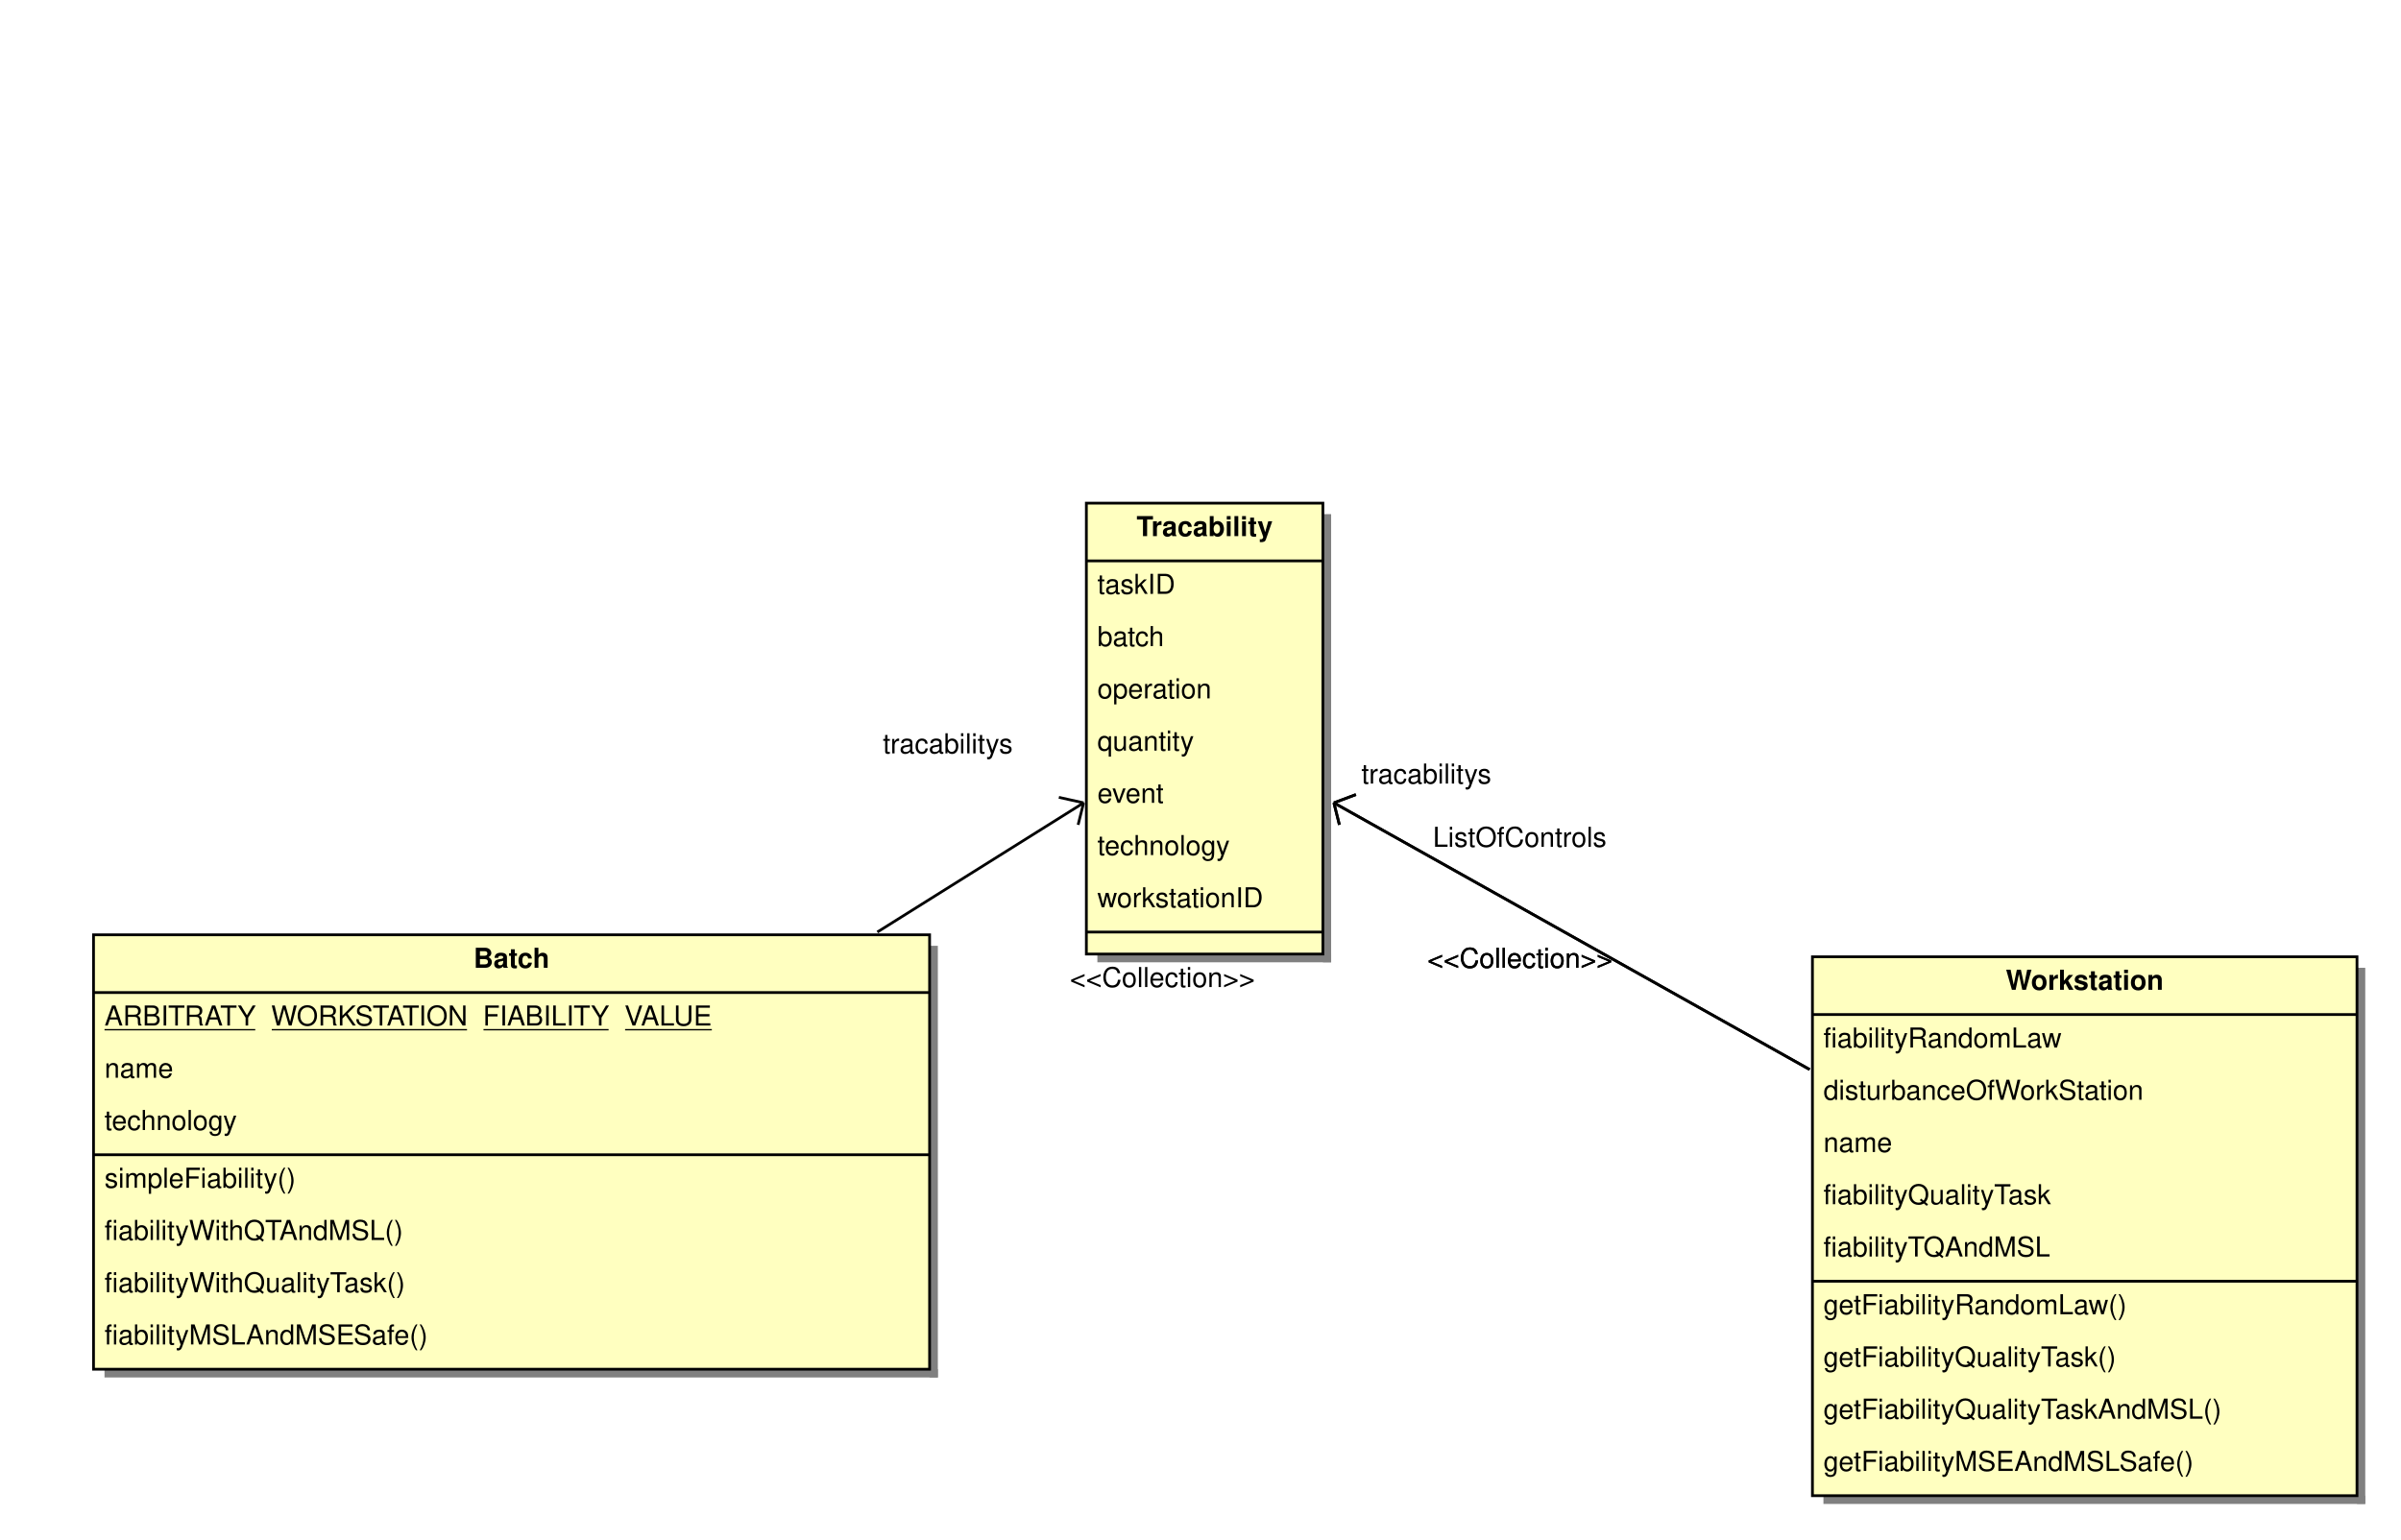
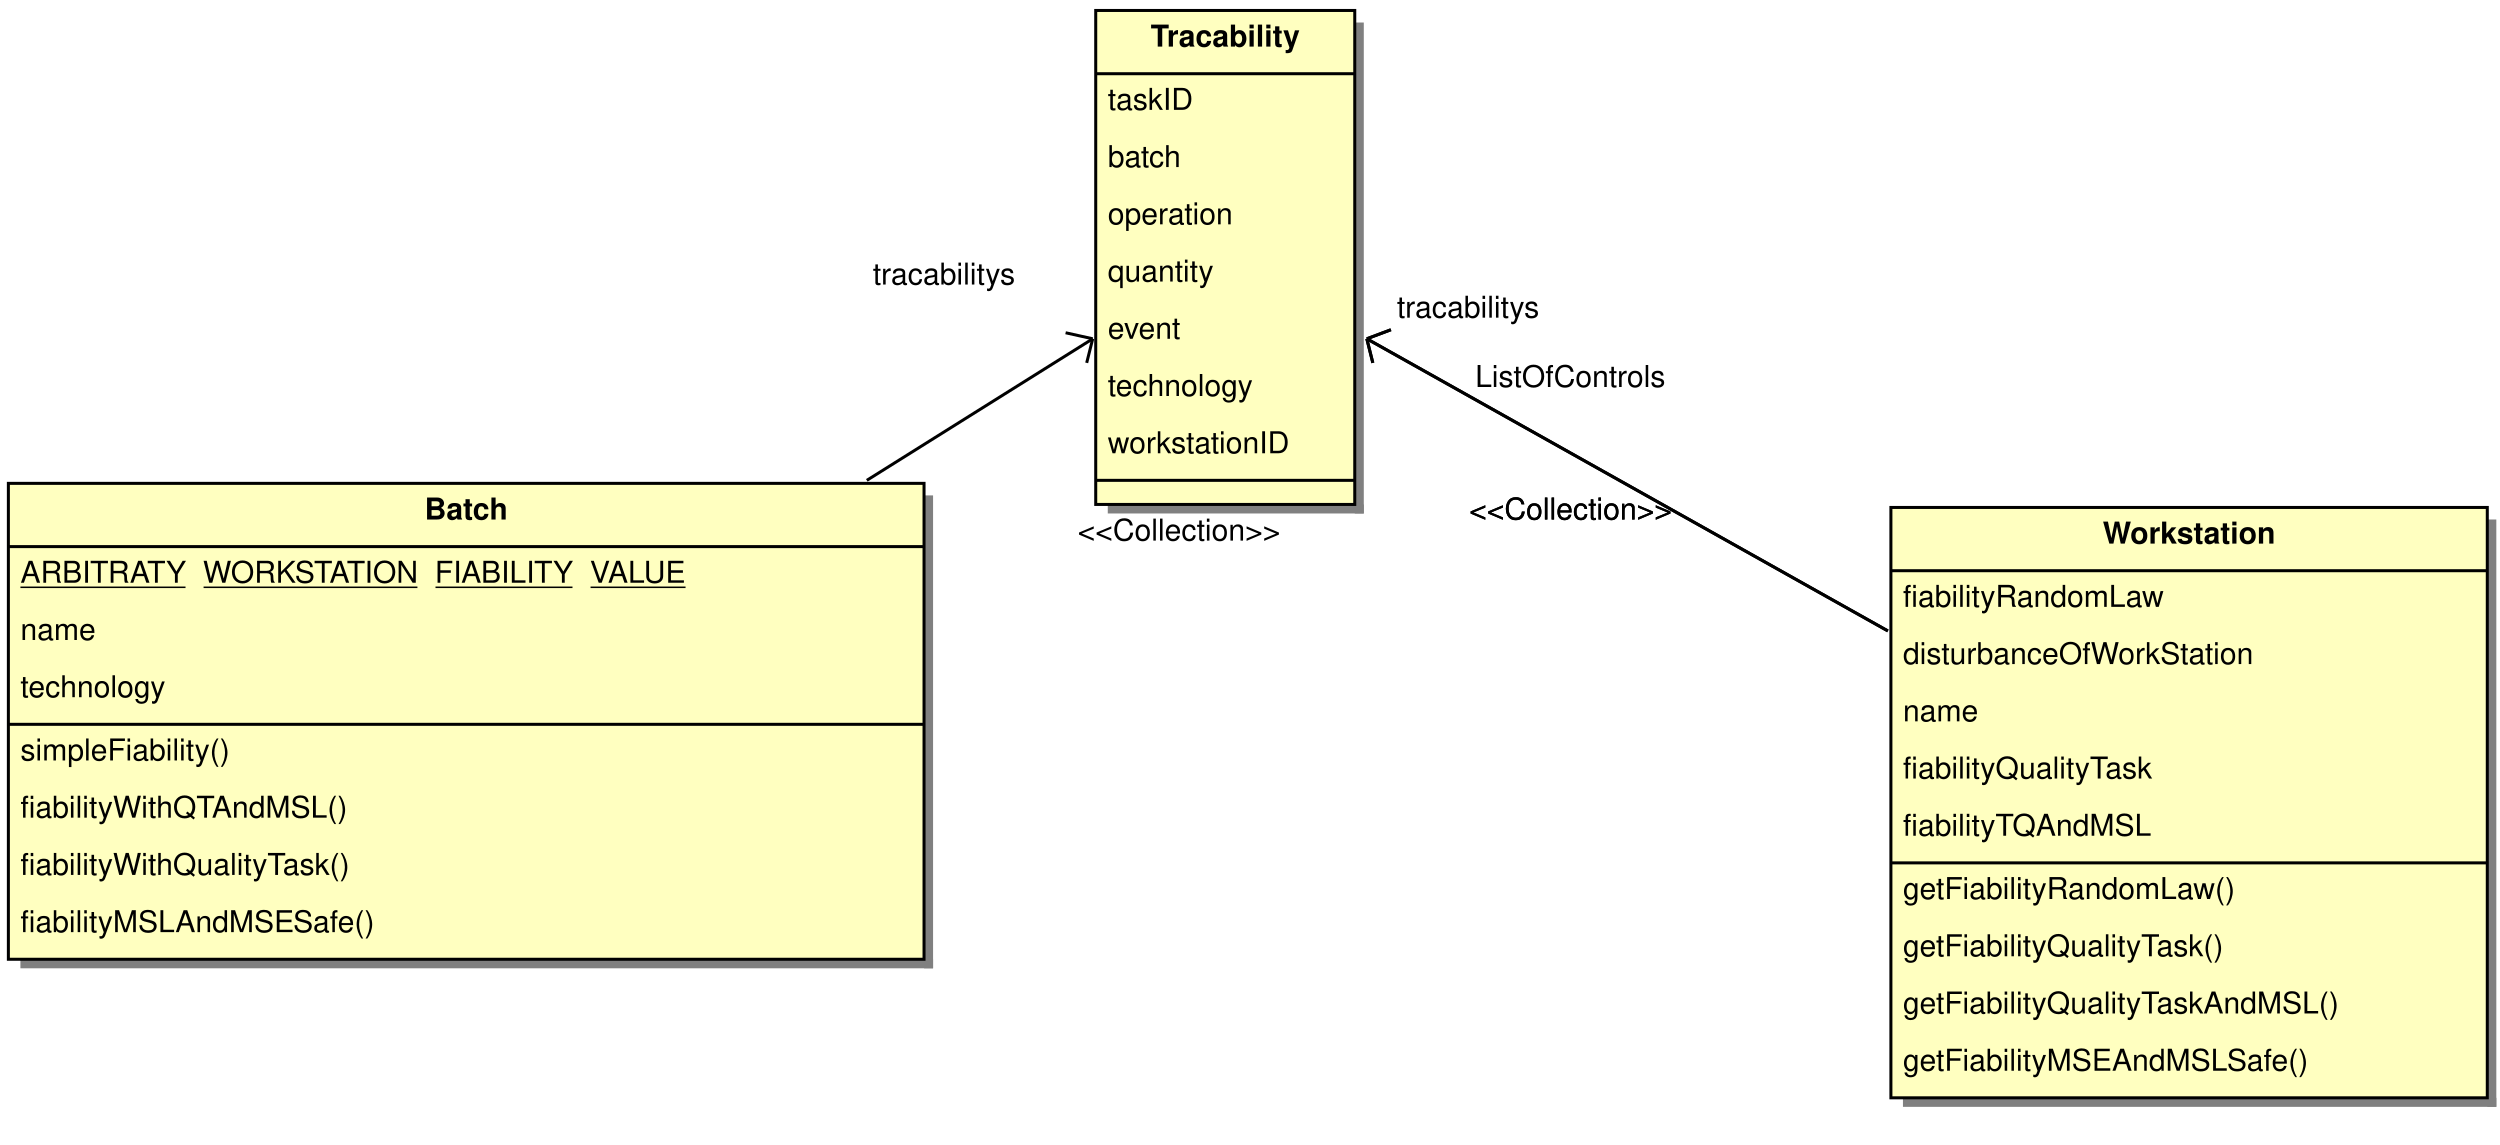
- <svg xmlns="http://www.w3.org/2000/svg" width="873" height="560" version="1.1">
-   <g>
-     <rect fill="#808080" stroke="none" stroke-opacity="1" x="338" y="344" width="3" height="157" />
-     <rect fill="#808080" stroke="none" stroke-opacity="1" x="38" y="498" width="303" height="3" />
-     <rect fill="#ffffc0" stroke="black" stroke-width="1" stroke-opacity="1" x="34" y="340" width="304" height="158" />
-     <text font-family="Helvetica" font-size="10" fill="#000000" xml:space="preserve" font-weight="bold" text-anchor="middle" x="186" y="352">Batch</text>
-     <line stroke="black" stroke-opacity="1" x1="34" y1="361" x2="338" y2="361" />
-     <text font-family="Helvetica" font-size="10" fill="#000000" xml:space="preserve" text-decoration="underline" x="38" y="373">ARBITRATY_WORKSTATION_FIABILITY_VALUE</text>
-     <text font-family="Helvetica" font-size="10" fill="#000000" xml:space="preserve" x="38" y="392">name</text>
-     <text font-family="Helvetica" font-size="10" fill="#000000" xml:space="preserve" x="38" y="411">technology</text>
-     <line stroke="black" stroke-opacity="1" x1="34" y1="420" x2="338" y2="420" />
-     <text font-family="Helvetica" font-size="10" fill="#000000" xml:space="preserve" x="38" y="432">simpleFiability()</text>
-     <text font-family="Helvetica" font-size="10" fill="#000000" xml:space="preserve" x="38" y="451">fiabilityWithQTAndMSL()</text>
-     <text font-family="Helvetica" font-size="10" fill="#000000" xml:space="preserve" x="38" y="470">fiabilityWithQualityTask()</text>
-     <text font-family="Helvetica" font-size="10" fill="#000000" xml:space="preserve" x="38" y="489">fiabilityMSLAndMSESafe()</text>
+ <svg xmlns="http://www.w3.org/2000/svg" width="830" height="380" version="1.1" id="svg2">
+   <defs id="defs142">
+     </defs>
+   <g id="g4" transform="translate(-31.22034,-179.5254)">
+     <rect x="338" y="344" width="3" height="157" id="rect6" style="fill:#808080;stroke:none" />
+     <rect x="38" y="498" width="303" height="3" id="rect8" style="fill:#808080;stroke:none" />
+     <rect x="34" y="340" width="304" height="158" id="rect10" style="fill:#ffffc0;stroke:#000000;stroke-width:1;stroke-opacity:1" />
+     <text font-size="10" xml:space="preserve" font-weight="bold" x="186" y="352" id="text12" style="font-size:10px;font-weight:bold;text-anchor:middle;fill:#000000;font-family:Helvetica">Batch</text>
+     <line x1="34" y1="361" x2="338" y2="361" id="line14" style="stroke:#000000;stroke-opacity:1" />
+     <text font-size="10" xml:space="preserve" text-decoration="underline" x="38" y="373" id="text16" style="font-size:10px;text-decoration: underline;fill:#000000;font-family:Helvetica">ARBITRATY_WORKSTATION_FIABILITY_VALUE</text>
+     <text font-size="10" xml:space="preserve" x="38" y="392" id="text18" style="font-size:10px;fill:#000000;font-family:Helvetica">name</text>
+     <text font-size="10" xml:space="preserve" x="38" y="411" id="text20" style="font-size:10px;fill:#000000;font-family:Helvetica">technology</text>
+     <line x1="34" y1="420" x2="338" y2="420" id="line22" style="stroke:#000000;stroke-opacity:1" />
+     <text font-size="10" xml:space="preserve" x="38" y="432" id="text24" style="font-size:10px;fill:#000000;font-family:Helvetica">simpleFiability()</text>
+     <text font-size="10" xml:space="preserve" x="38" y="451" id="text26" style="font-size:10px;fill:#000000;font-family:Helvetica">fiabilityWithQTAndMSL()</text>
+     <text font-size="10" xml:space="preserve" x="38" y="470" id="text28" style="font-size:10px;fill:#000000;font-family:Helvetica">fiabilityWithQualityTask()</text>
+     <text font-size="10" xml:space="preserve" x="38" y="489" id="text30" style="font-size:10px;fill:#000000;font-family:Helvetica">fiabilityMSLAndMSESafe()</text>
  </g>
-   <g>
-     <rect fill="#808080" stroke="none" stroke-opacity="1" x="857" y="352" width="3" height="195" />
-     <rect fill="#808080" stroke="none" stroke-opacity="1" x="663" y="544" width="197" height="3" />
-     <rect fill="#ffffc0" stroke="black" stroke-width="1" stroke-opacity="1" x="659" y="348" width="198" height="196" />
-     <text font-family="Helvetica" font-size="10" fill="#000000" xml:space="preserve" font-weight="bold" text-anchor="middle" x="758" y="360">Workstation</text>
-     <line stroke="black" stroke-opacity="1" x1="659" y1="369" x2="857" y2="369" />
-     <text font-family="Helvetica" font-size="10" fill="#000000" xml:space="preserve" x="663" y="381">fiabilityRandomLaw</text>
-     <text font-family="Helvetica" font-size="10" fill="#000000" xml:space="preserve" x="663" y="400">disturbanceOfWorkStation</text>
-     <text font-family="Helvetica" font-size="10" fill="#000000" xml:space="preserve" x="663" y="419">name</text>
-     <text font-family="Helvetica" font-size="10" fill="#000000" xml:space="preserve" x="663" y="438">fiabilityQualityTask</text>
-     <text font-family="Helvetica" font-size="10" fill="#000000" xml:space="preserve" x="663" y="457">fiabilityTQAndMSL</text>
-     <line stroke="black" stroke-opacity="1" x1="659" y1="466" x2="857" y2="466" />
-     <text font-family="Helvetica" font-size="10" fill="#000000" xml:space="preserve" x="663" y="478">getFiabilityRandomLaw()</text>
-     <text font-family="Helvetica" font-size="10" fill="#000000" xml:space="preserve" x="663" y="497">getFiabilityQualityTask()</text>
-     <text font-family="Helvetica" font-size="10" fill="#000000" xml:space="preserve" x="663" y="516">getFiabilityQualityTaskAndMSL()</text>
-     <text font-family="Helvetica" font-size="10" fill="#000000" xml:space="preserve" x="663" y="535">getFiabilityMSEAndMSLSafe()</text>
+   <g id="g32" transform="translate(-31.22034,-179.5254)">
+     <rect x="857" y="352" width="3" height="195" id="rect34" style="fill:#808080;stroke:none" />
+     <rect x="663" y="544" width="197" height="3" id="rect36" style="fill:#808080;stroke:none" />
+     <rect x="659" y="348" width="198" height="196" id="rect38" style="fill:#ffffc0;stroke:#000000;stroke-width:1;stroke-opacity:1" />
+     <text font-size="10" xml:space="preserve" font-weight="bold" x="758" y="360" id="text40" style="font-size:10px;font-weight:bold;text-anchor:middle;fill:#000000;font-family:Helvetica">Workstation</text>
+     <line x1="659" y1="369" x2="857" y2="369" id="line42" style="stroke:#000000;stroke-opacity:1" />
+     <text font-size="10" xml:space="preserve" x="663" y="381" id="text44" style="font-size:10px;fill:#000000;font-family:Helvetica">fiabilityRandomLaw</text>
+     <text font-size="10" xml:space="preserve" x="663" y="400" id="text46" style="font-size:10px;fill:#000000;font-family:Helvetica">disturbanceOfWorkStation</text>
+     <text font-size="10" xml:space="preserve" x="663" y="419" id="text48" style="font-size:10px;fill:#000000;font-family:Helvetica">name</text>
+     <text font-size="10" xml:space="preserve" x="663" y="438" id="text50" style="font-size:10px;fill:#000000;font-family:Helvetica">fiabilityQualityTask</text>
+     <text font-size="10" xml:space="preserve" x="663" y="457" id="text52" style="font-size:10px;fill:#000000;font-family:Helvetica">fiabilityTQAndMSL</text>
+     <line x1="659" y1="466" x2="857" y2="466" id="line54" style="stroke:#000000;stroke-opacity:1" />
+     <text font-size="10" xml:space="preserve" x="663" y="478" id="text56" style="font-size:10px;fill:#000000;font-family:Helvetica">getFiabilityRandomLaw()</text>
+     <text font-size="10" xml:space="preserve" x="663" y="497" id="text58" style="font-size:10px;fill:#000000;font-family:Helvetica">getFiabilityQualityTask()</text>
+     <text font-size="10" xml:space="preserve" x="663" y="516" id="text60" style="font-size:10px;fill:#000000;font-family:Helvetica">getFiabilityQualityTaskAndMSL()</text>
+     <text font-size="10" xml:space="preserve" x="663" y="535" id="text62" style="font-size:10px;fill:#000000;font-family:Helvetica">getFiabilityMSEAndMSLSafe()</text>
  </g>
-   <g>
-     <text font-family="Helvetica" font-size="10" fill="#000000" xml:space="preserve" x="321" y="274">tracabilitys</text>
+   <g id="g64" transform="translate(-31.22034,-179.5254)">
+     <text font-size="10" xml:space="preserve" x="321" y="274" id="text66" style="font-size:10px;fill:#000000;font-family:Helvetica">tracabilitys</text>
  </g>
-   <g>
-     <text font-family="Helvetica" font-size="10" fill="#000000" xml:space="preserve" x="495" y="285">tracabilitys</text>
+   <g id="g68" transform="translate(-31.22034,-179.5254)">
+     <text font-size="10" xml:space="preserve" x="495" y="285" id="text70" style="font-size:10px;fill:#000000;font-family:Helvetica">tracabilitys</text>
  </g>
-   <g>
-     <text font-family="Helvetica" font-size="10" fill="#000000" xml:space="preserve" x="521" y="308">ListOfControls</text>
+   <g id="g72" transform="translate(-31.22034,-179.5254)">
+     <text font-size="10" xml:space="preserve" x="521" y="308" id="text74" style="font-size:10px;fill:#000000;font-family:Helvetica">ListOfControls</text>
  </g>
-   <g>
-     <rect fill="#808080" stroke="none" stroke-opacity="1" x="481" y="187" width="3" height="163" />
-     <rect fill="#808080" stroke="none" stroke-opacity="1" x="399" y="347" width="85" height="3" />
-     <rect fill="#ffffc0" stroke="black" stroke-width="1" stroke-opacity="1" x="395" y="183" width="86" height="164" />
-     <text font-family="Helvetica" font-size="10" fill="#000000" xml:space="preserve" font-weight="bold" text-anchor="middle" x="438" y="195">Tracability</text>
-     <line stroke="black" stroke-opacity="1" x1="395" y1="204" x2="481" y2="204" />
-     <text font-family="Helvetica" font-size="10" fill="#000000" xml:space="preserve" x="399" y="216">taskID</text>
-     <text font-family="Helvetica" font-size="10" fill="#000000" xml:space="preserve" x="399" y="235">batch</text>
-     <text font-family="Helvetica" font-size="10" fill="#000000" xml:space="preserve" x="399" y="254">operation</text>
-     <text font-family="Helvetica" font-size="10" fill="#000000" xml:space="preserve" x="399" y="273">quantity</text>
-     <text font-family="Helvetica" font-size="10" fill="#000000" xml:space="preserve" x="399" y="292">event</text>
-     <text font-family="Helvetica" font-size="10" fill="#000000" xml:space="preserve" x="399" y="311">technology</text>
-     <text font-family="Helvetica" font-size="10" fill="#000000" xml:space="preserve" x="399" y="330">workstationID</text>
-     <line stroke="black" stroke-opacity="1" x1="395" y1="339" x2="481" y2="339" />
+   <g id="g76" transform="translate(-31.22034,-179.5254)">
+     <rect x="481" y="187" width="3" height="163" id="rect78" style="fill:#808080;stroke:none" />
+     <rect x="399" y="347" width="85" height="3" id="rect80" style="fill:#808080;stroke:none" />
+     <rect x="395" y="183" width="86" height="164" id="rect82" style="fill:#ffffc0;stroke:#000000;stroke-width:1;stroke-opacity:1" />
+     <text font-size="10" xml:space="preserve" font-weight="bold" x="438" y="195" id="text84" style="font-size:10px;font-weight:bold;text-anchor:middle;fill:#000000;font-family:Helvetica">Tracability</text>
+     <line x1="395" y1="204" x2="481" y2="204" id="line86" style="stroke:#000000;stroke-opacity:1" />
+     <text font-size="10" xml:space="preserve" x="399" y="216" id="text88" style="font-size:10px;fill:#000000;font-family:Helvetica">taskID</text>
+     <text font-size="10" xml:space="preserve" x="399" y="235" id="text90" style="font-size:10px;fill:#000000;font-family:Helvetica">batch</text>
+     <text font-size="10" xml:space="preserve" x="399" y="254" id="text92" style="font-size:10px;fill:#000000;font-family:Helvetica">operation</text>
+     <text font-size="10" xml:space="preserve" x="399" y="273" id="text94" style="font-size:10px;fill:#000000;font-family:Helvetica">quantity</text>
+     <text font-size="10" xml:space="preserve" x="399" y="292" id="text96" style="font-size:10px;fill:#000000;font-family:Helvetica">event</text>
+     <text font-size="10" xml:space="preserve" x="399" y="311" id="text98" style="font-size:10px;fill:#000000;font-family:Helvetica">technology</text>
+     <text font-size="10" xml:space="preserve" x="399" y="330" id="text100" style="font-size:10px;fill:#000000;font-family:Helvetica">workstationID</text>
+     <line x1="395" y1="339" x2="481" y2="339" id="line102" style="stroke:#000000;stroke-opacity:1" />
  </g>
-   <g>
-     <text font-family="Helvetica" font-size="10" fill="#000000" xml:space="preserve" x="389" y="359">&lt;&lt;Collection&gt;&gt;</text>
+   <g id="g104" transform="translate(-31.22034,-179.5254)">
+     <text font-size="10" xml:space="preserve" x="389" y="359" id="text106" style="font-size:10px;fill:#000000;font-family:Helvetica">&lt;&lt;Collection&gt;&gt;</text>
  </g>
-   <g>
-     <line stroke="black" stroke-opacity="1" x1="394" y1="292" x2="385" y2="290" />
-     <line stroke="black" stroke-opacity="1" x1="394" y1="292" x2="392" y2="300" />
-     <line stroke="black" stroke-opacity="1" x1="319" y1="339" x2="394" y2="292" />
+   <g id="g108" transform="translate(-31.22034,-179.5254)">
+     <line x1="394" y1="292" x2="385" y2="290" id="line110" style="stroke:#000000;stroke-opacity:1" />
+     <line x1="394" y1="292" x2="392" y2="300" id="line112" style="stroke:#000000;stroke-opacity:1" />
+     <line x1="319" y1="339" x2="394" y2="292" id="line114" style="stroke:#000000;stroke-opacity:1" />
  </g>
-   <g>
-     <line stroke="black" stroke-opacity="1" x1="485" y1="292" x2="487" y2="300" />
-     <line stroke="black" stroke-opacity="1" x1="485" y1="292" x2="493" y2="289" />
-     <line stroke="black" stroke-opacity="1" x1="658" y1="389" x2="485" y2="292" />
+   <g id="g116" transform="translate(-31.22034,-179.5254)">
+     <line x1="485" y1="292" x2="487" y2="300" id="line118" style="stroke:#000000;stroke-opacity:1" />
+     <line x1="485" y1="292" x2="493" y2="289" id="line120" style="stroke:#000000;stroke-opacity:1" />
+     <line x1="658" y1="389" x2="485" y2="292" id="line122" style="stroke:#000000;stroke-opacity:1" />
  </g>
-   <g>
-     <text font-family="Helvetica" font-size="10" fill="#000000" xml:space="preserve" x="519" y="352">&lt;&lt;Collection&gt;&gt;</text>
+   <g id="g124" transform="translate(-31.22034,-179.5254)">
+     <text font-size="10" xml:space="preserve" x="519" y="352" id="text126" style="font-size:10px;fill:#000000;font-family:Helvetica">&lt;&lt;Collection&gt;&gt;</text>
  </g>
-   <g>
-     <line stroke="black" stroke-opacity="1" x1="485" y1="292" x2="487" y2="300" />
-     <line stroke="black" stroke-opacity="1" x1="485" y1="292" x2="493" y2="289" />
-     <line stroke="black" stroke-opacity="1" x1="658" y1="389" x2="485" y2="292" />
+   <g id="g128" transform="translate(-31.22034,-179.5254)">
+     <line x1="485" y1="292" x2="487" y2="300" id="line130" style="stroke:#000000;stroke-opacity:1" />
+     <line x1="485" y1="292" x2="493" y2="289" id="line132" style="stroke:#000000;stroke-opacity:1" />
+     <line x1="658" y1="389" x2="485" y2="292" id="line134" style="stroke:#000000;stroke-opacity:1" />
  </g>
-   <g>
-     <text font-family="Helvetica" font-size="10" fill="#000000" xml:space="preserve" x="519" y="352">&lt;&lt;Collection&gt;&gt;</text>
+   <g id="g136" transform="translate(-31.22034,-179.5254)">
+     <text font-size="10" xml:space="preserve" x="519" y="352" id="text138" style="font-size:10px;fill:#000000;font-family:Helvetica">&lt;&lt;Collection&gt;&gt;</text>
  </g>
</svg>
